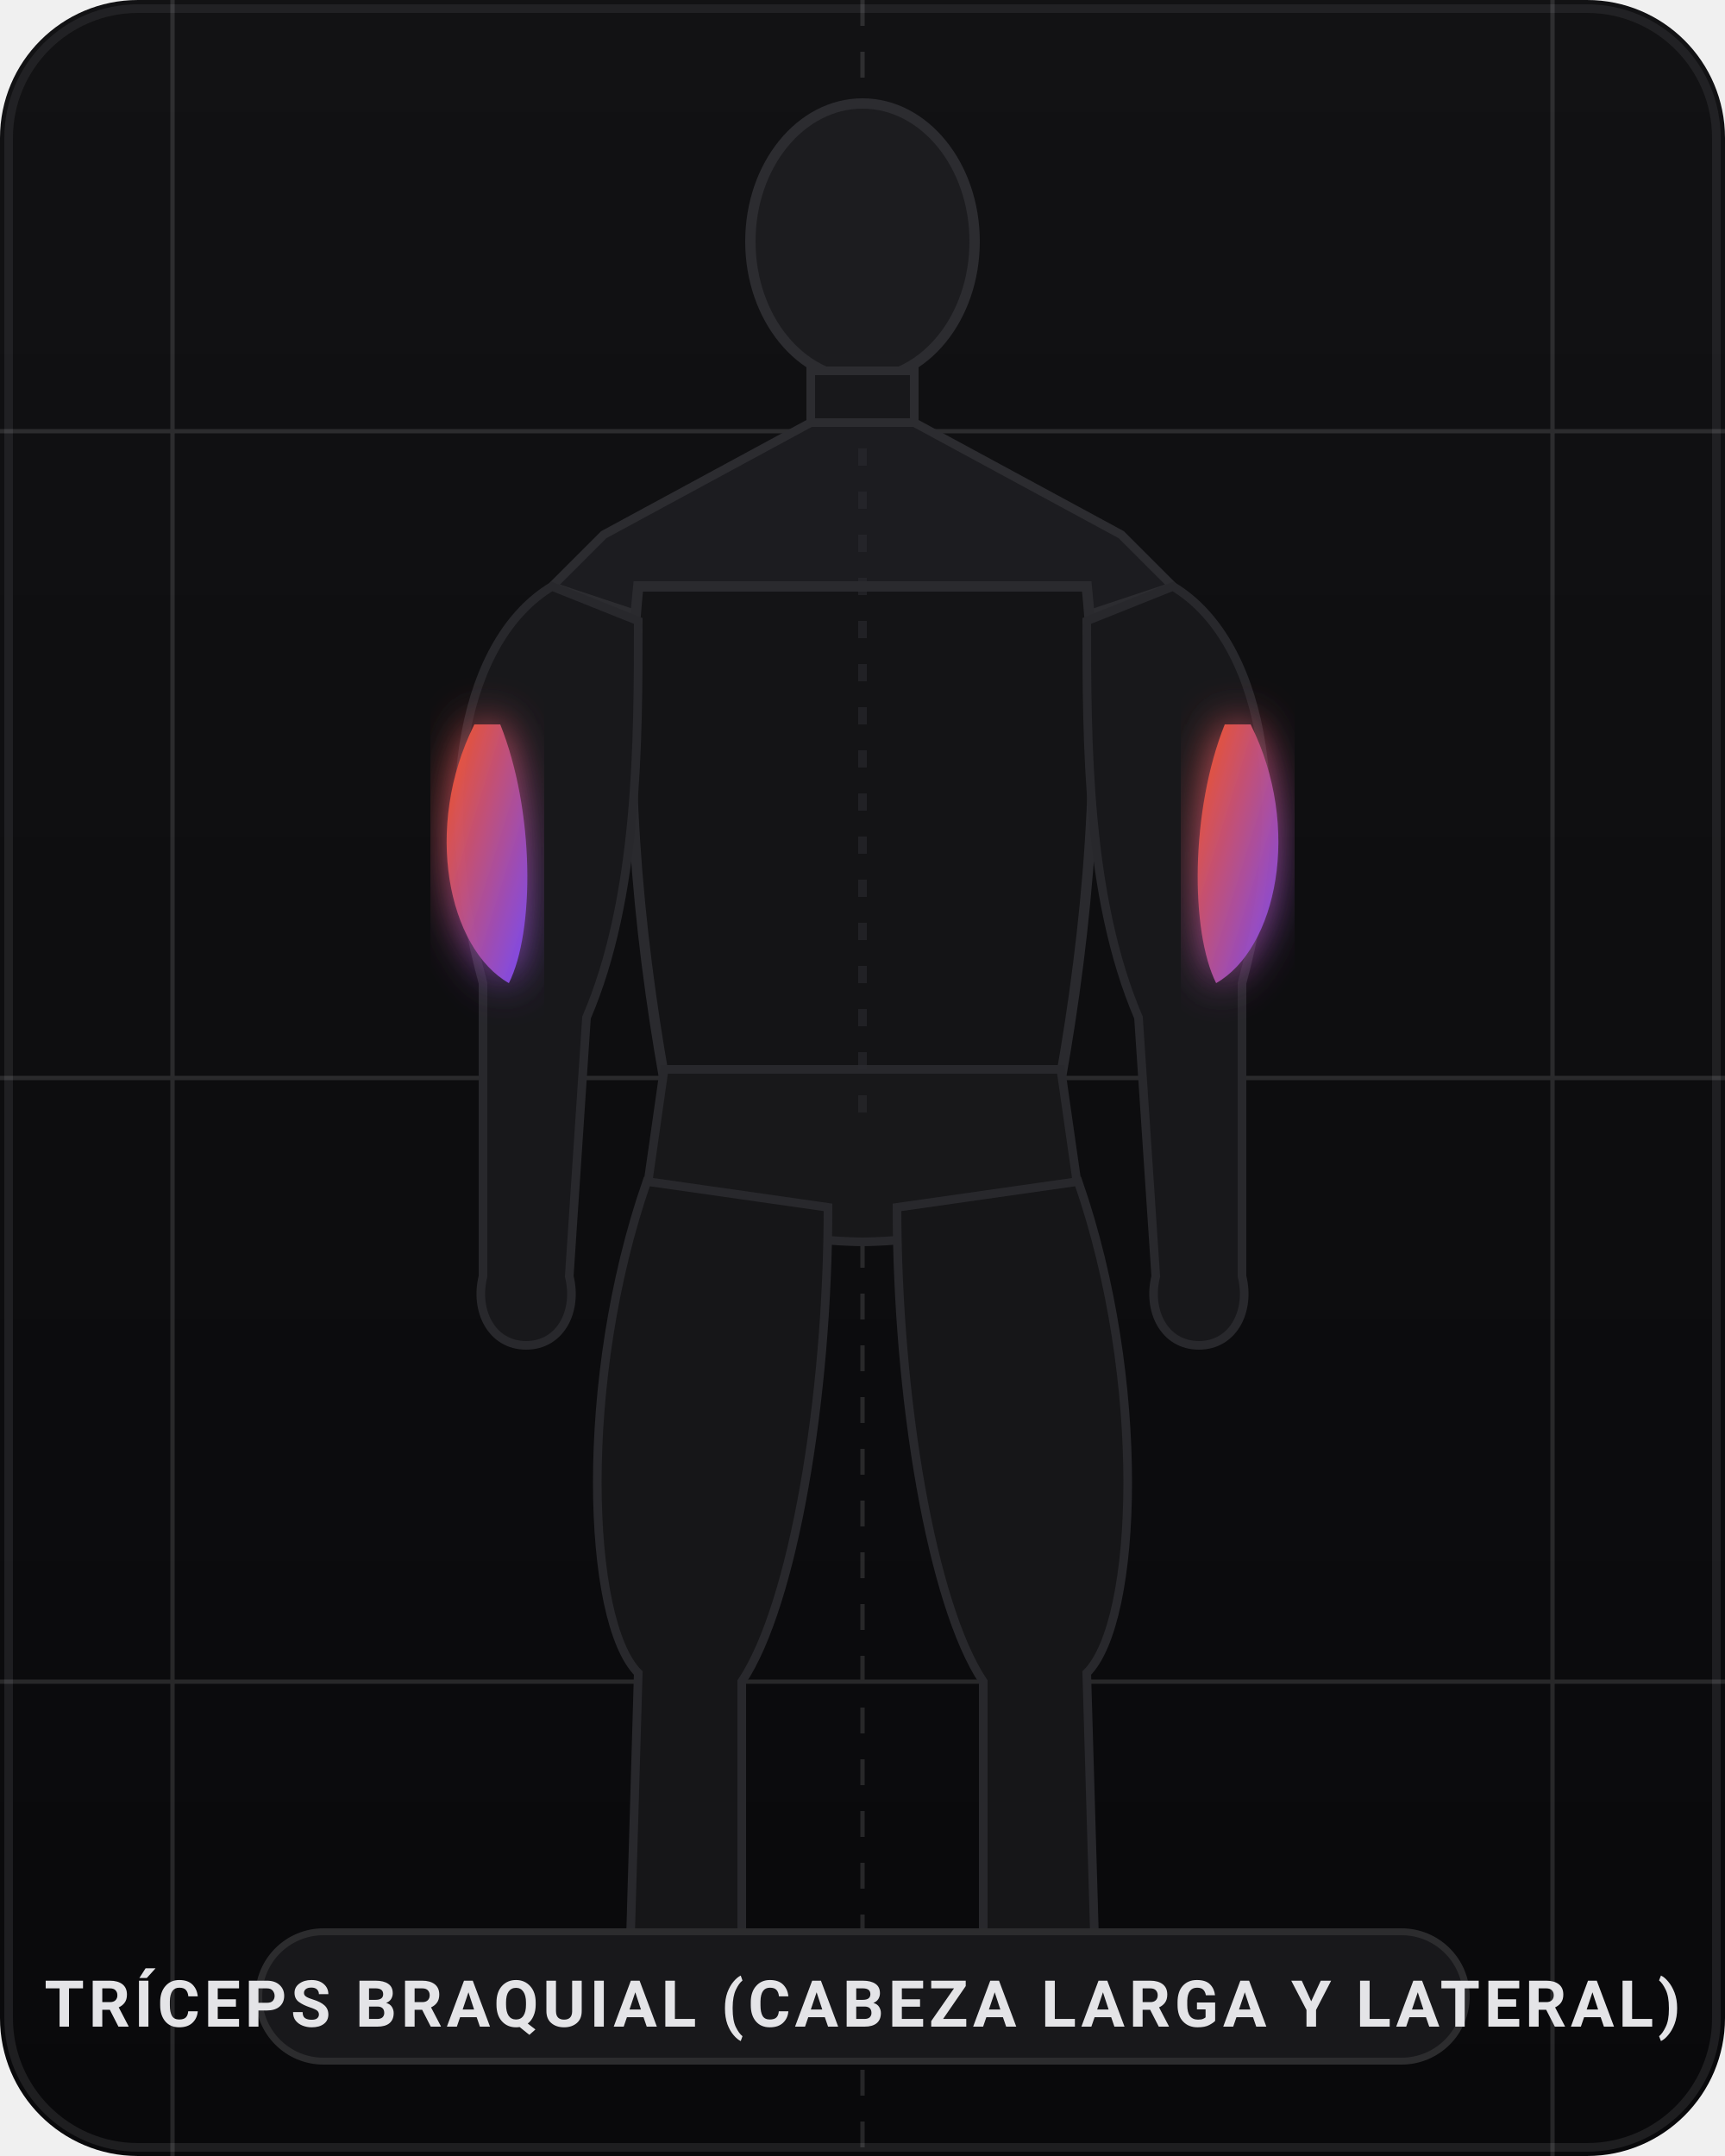
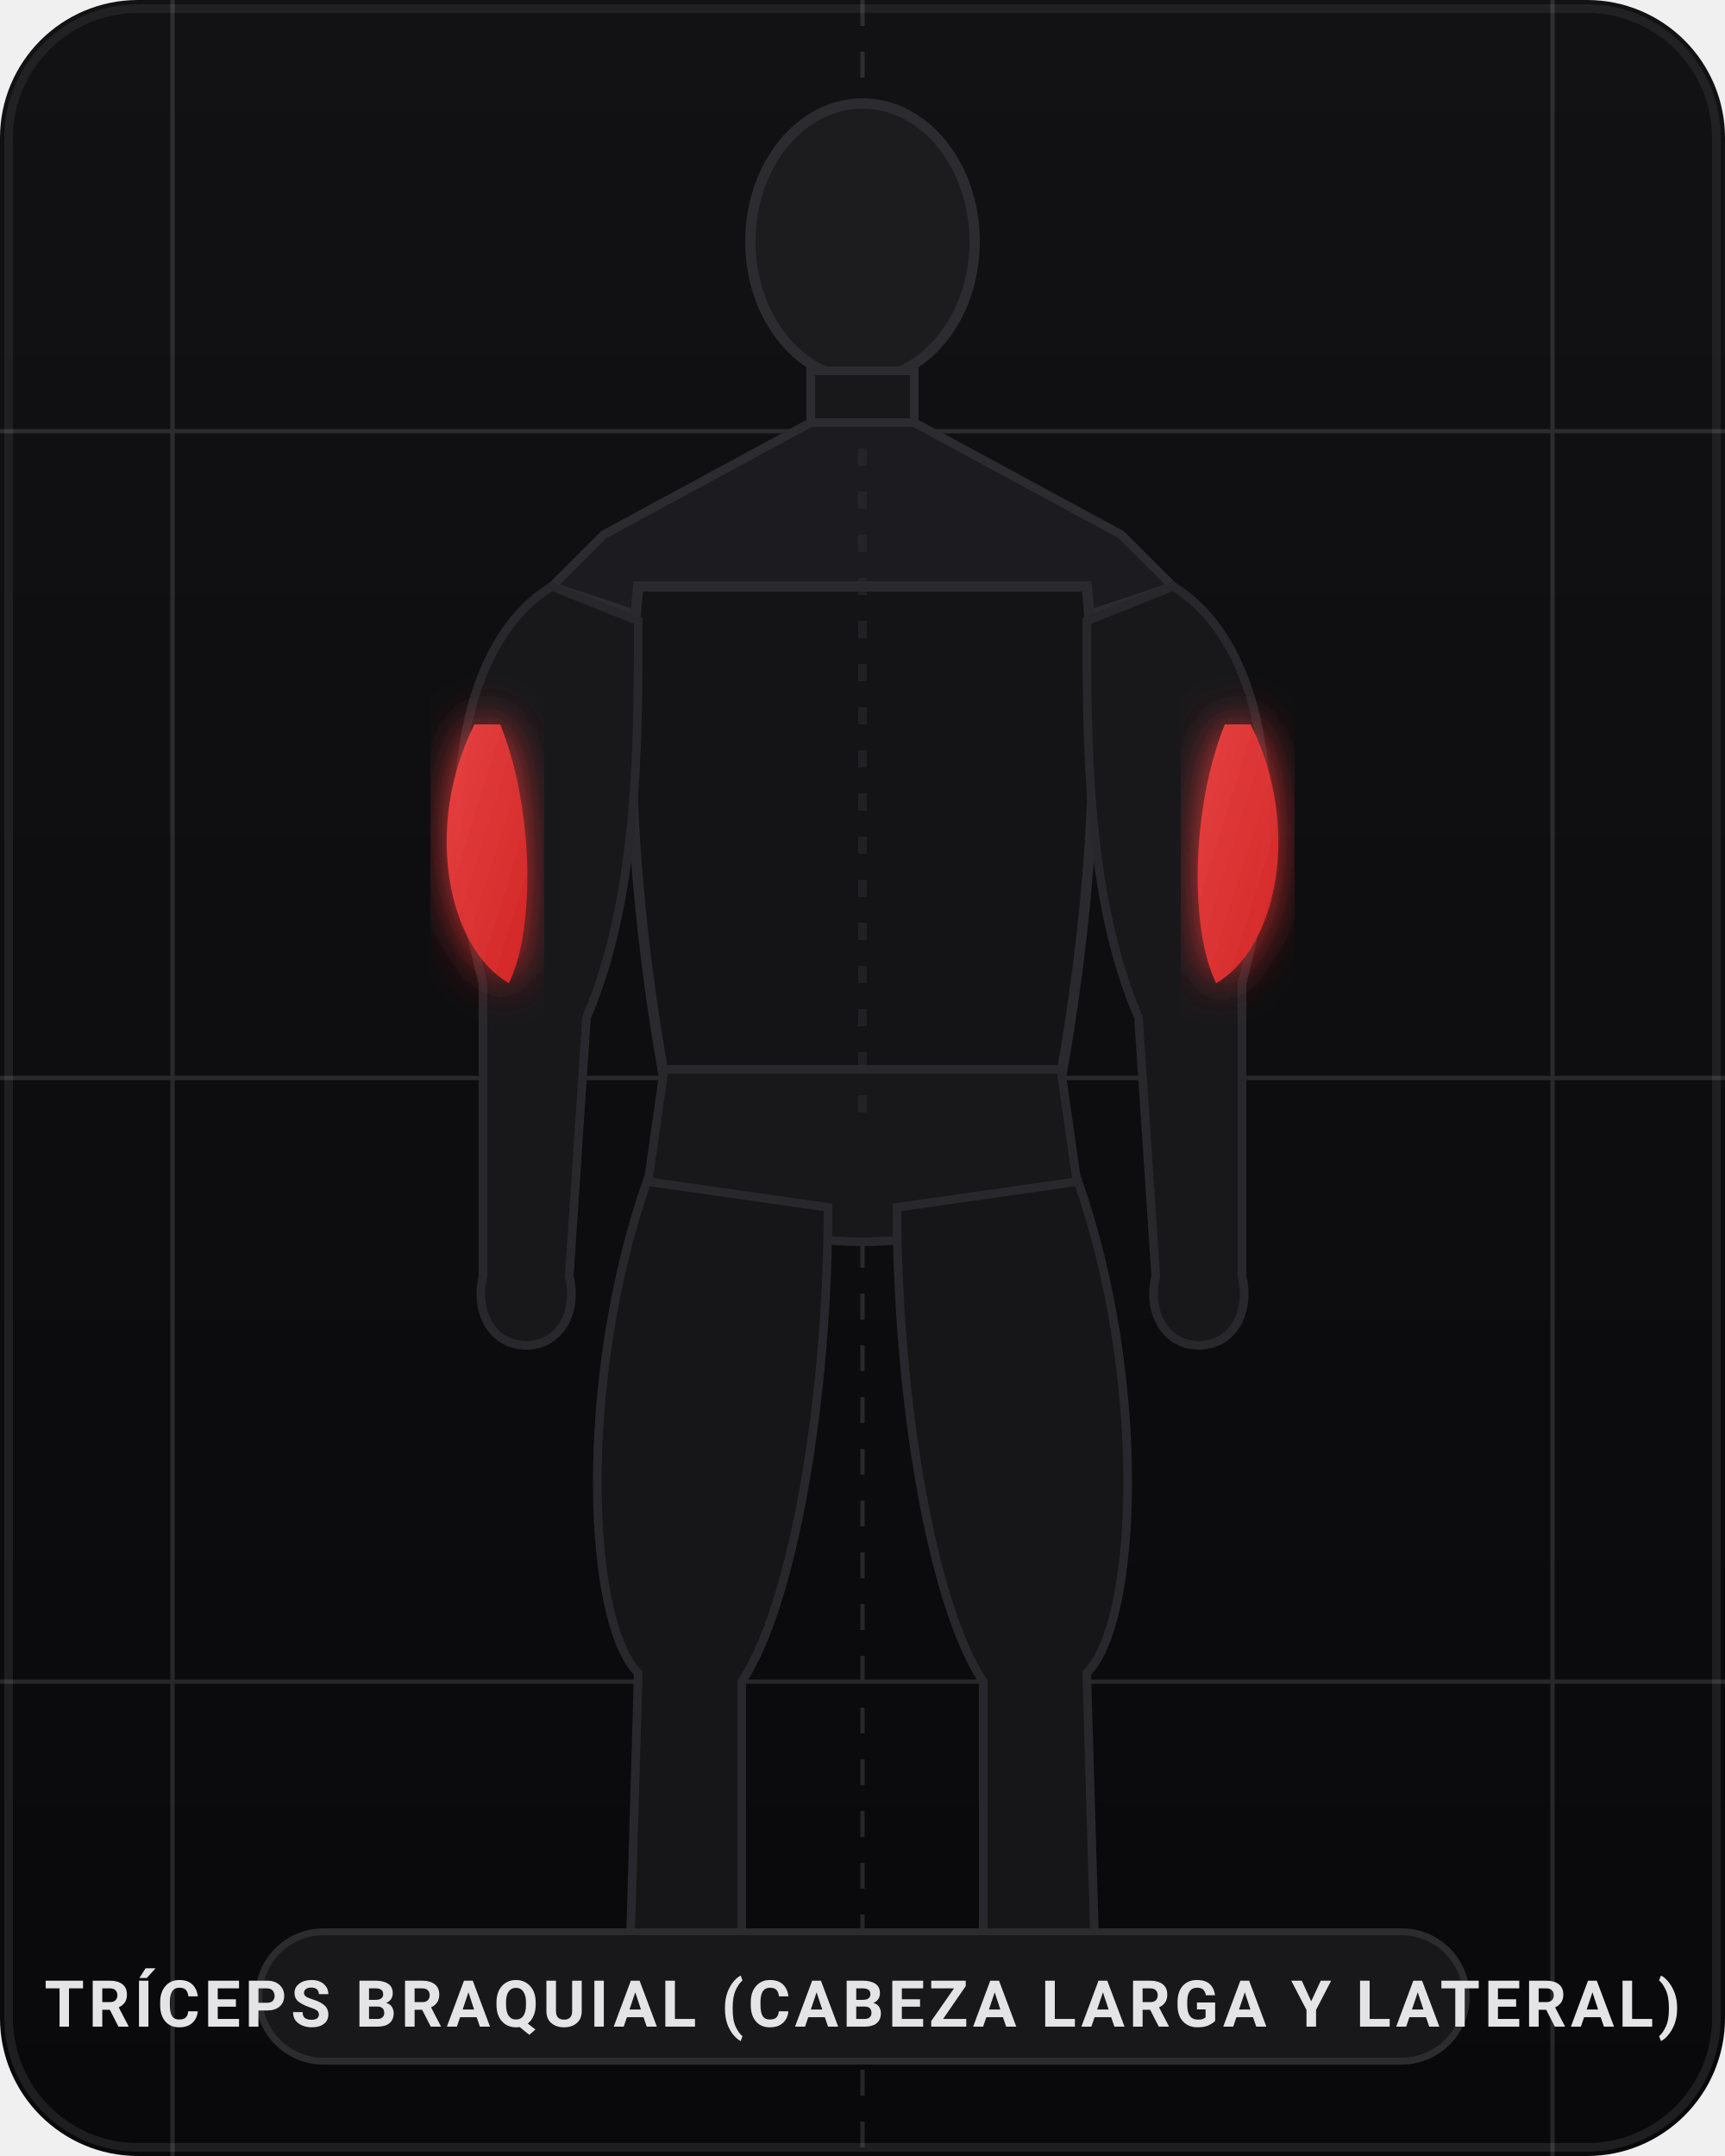
<svg xmlns="http://www.w3.org/2000/svg" viewBox="0 0 200 250" width="100%" height="100%" className="w-full h-full">
  <defs>
    <linearGradient id="muscleGrad" x1="0%" y1="0%" x2="100%" y2="100%">
-       <stop offset="0%" stop-color="#FF5722" />
-       <stop offset="100%" stop-color="#7C4DFF" />
+       <stop offset="0%" stop-color="#EF4444" />
+       <stop offset="100%" stop-color="#DC2626" />
    </linearGradient>
    <linearGradient id="bgGrad" x1="0%" y1="0%" x2="0%" y2="100%">
      <stop offset="0%" stop-color="#121214" />
      <stop offset="100%" stop-color="#09090B" />
    </linearGradient>
    <filter id="muscleGlow" x="-20%" y="-20%" width="140%" height="140%">
      <feGaussianBlur stdDeviation="2.5" result="blur" />
      <feComposite in="SourceGraphic" in2="blur" operator="over" />
    </filter>
  </defs>
  <rect width="200" height="250" rx="16" fill="url(#bgGrad)" />
  <rect width="198" height="248" x="1" y="1" rx="15" fill="none" stroke="#2C2C2E" stroke-width="1" opacity="0.6" />
  <g opacity="0.12" stroke="#FFF" stroke-width="0.5">
    <line x1="20" y1="0" x2="20" y2="250" />
    <line x1="100" y1="0" x2="100" y2="250" stroke-dasharray="3 3" />
    <line x1="180" y1="0" x2="180" y2="250" />
    <line x1="0" y1="50" x2="200" y2="50" />
    <line x1="0" y1="125" x2="200" y2="125" />
    <line x1="0" y1="195" x2="200" y2="195" />
  </g>
  <g id="base-anatomy">
    <ellipse cx="100" cy="28" rx="13" ry="16" fill="#1C1C1F" stroke="#2C2C30" stroke-width="1.2" />
    <path d="M 94 43 L 94 51 Q 100 53 106 51 L 106 43 Z" fill="#18181B" stroke="#2C2C30" stroke-width="1" />
    <path d="M 94 49 L 70 62 L 64 68 L 76 72 L 95 68 L 100 70 L 105 68 L 124 72 L 136 68 L 130 62 L 106 49 Z" fill="#1C1C20" stroke="#2C2C30" stroke-width="1" />
    <path d="M 74 68 C 72 88 74 108 77 125 C 84 130 92 132 100 132 C 108 132 116 130 123 125 C 126 108 128 88 126 68 Z" fill="#141416" stroke="#2A2A2E" stroke-width="1.2" />
    <path d="M 77 124 L 75 138 C 84 144 100 144 100 144 C 100 144 116 144 125 138 L 123 124 Z" fill="#18181A" stroke="#28282C" stroke-width="1" />
    <path d="M 64 68 C 54 74 50 92 56 114 L 56 148 C 55 152 57 156 61 156 C 65 156 67 152 66 148 L 68 118 C 74 104 74 86 74 72 Z" fill="#18181B" stroke="#28282C" stroke-width="1" />
    <path d="M 136 68 C 146 74 150 92 144 114 L 144 148 C 145 152 143 156 139 156 C 135 156 133 152 134 148 L 132 118 C 126 104 126 86 126 72 Z" fill="#18181B" stroke="#28282C" stroke-width="1" />
    <path d="M 75 137 C 67 160 68 188 74 194 L 73 228 C 73 233 76 235 80 235 C 84 235 87 232 86 226 L 86 195 C 92 186 96 162 96 140 Z" fill="#161618" stroke="#28282C" stroke-width="1" />
    <path d="M 125 137 C 133 160 132 188 126 194 L 127 228 C 127 233 124 235 120 235 C 116 235 113 232 114 226 L 114 195 C 108 186 104 162 104 140 Z" fill="#161618" stroke="#28282C" stroke-width="1" />
    <line x1="100" y1="52" x2="100" y2="132" stroke="#2A2A2E" stroke-width="1" stroke-dasharray="2 3" opacity="0.6" />
  </g>
  <g id="target-muscle">
    <path d="M 55 84 C 49 96 52 110 59 114 C 62 108 62 94 58 84 Z" fill="url(#muscleGrad)" filter="url(#muscleGlow)" opacity="0.95" />
    <path d="M 145 84 C 151 96 148 110 141 114 C 138 108 138 94 142 84 Z" fill="url(#muscleGrad)" filter="url(#muscleGlow)" opacity="0.95" />
  </g>
  <g transform="translate(100, 238)">
    <rect x="-70" y="-14" width="140" height="15" rx="7.5" fill="#18181B" stroke="#2C2C2E" stroke-width="0.8" />
    <text text-anchor="middle" y="-3" fill="#E4E4E7" font-size="7.5" font-family="-apple-system, BlinkMacSystemFont, 'Segoe UI', Roboto, sans-serif" font-weight="700" letter-spacing="0.5">
      TRÍCEPS BRAQUIAL (CABEZA LARGA Y LATERAL)
    </text>
  </g>
</svg>
